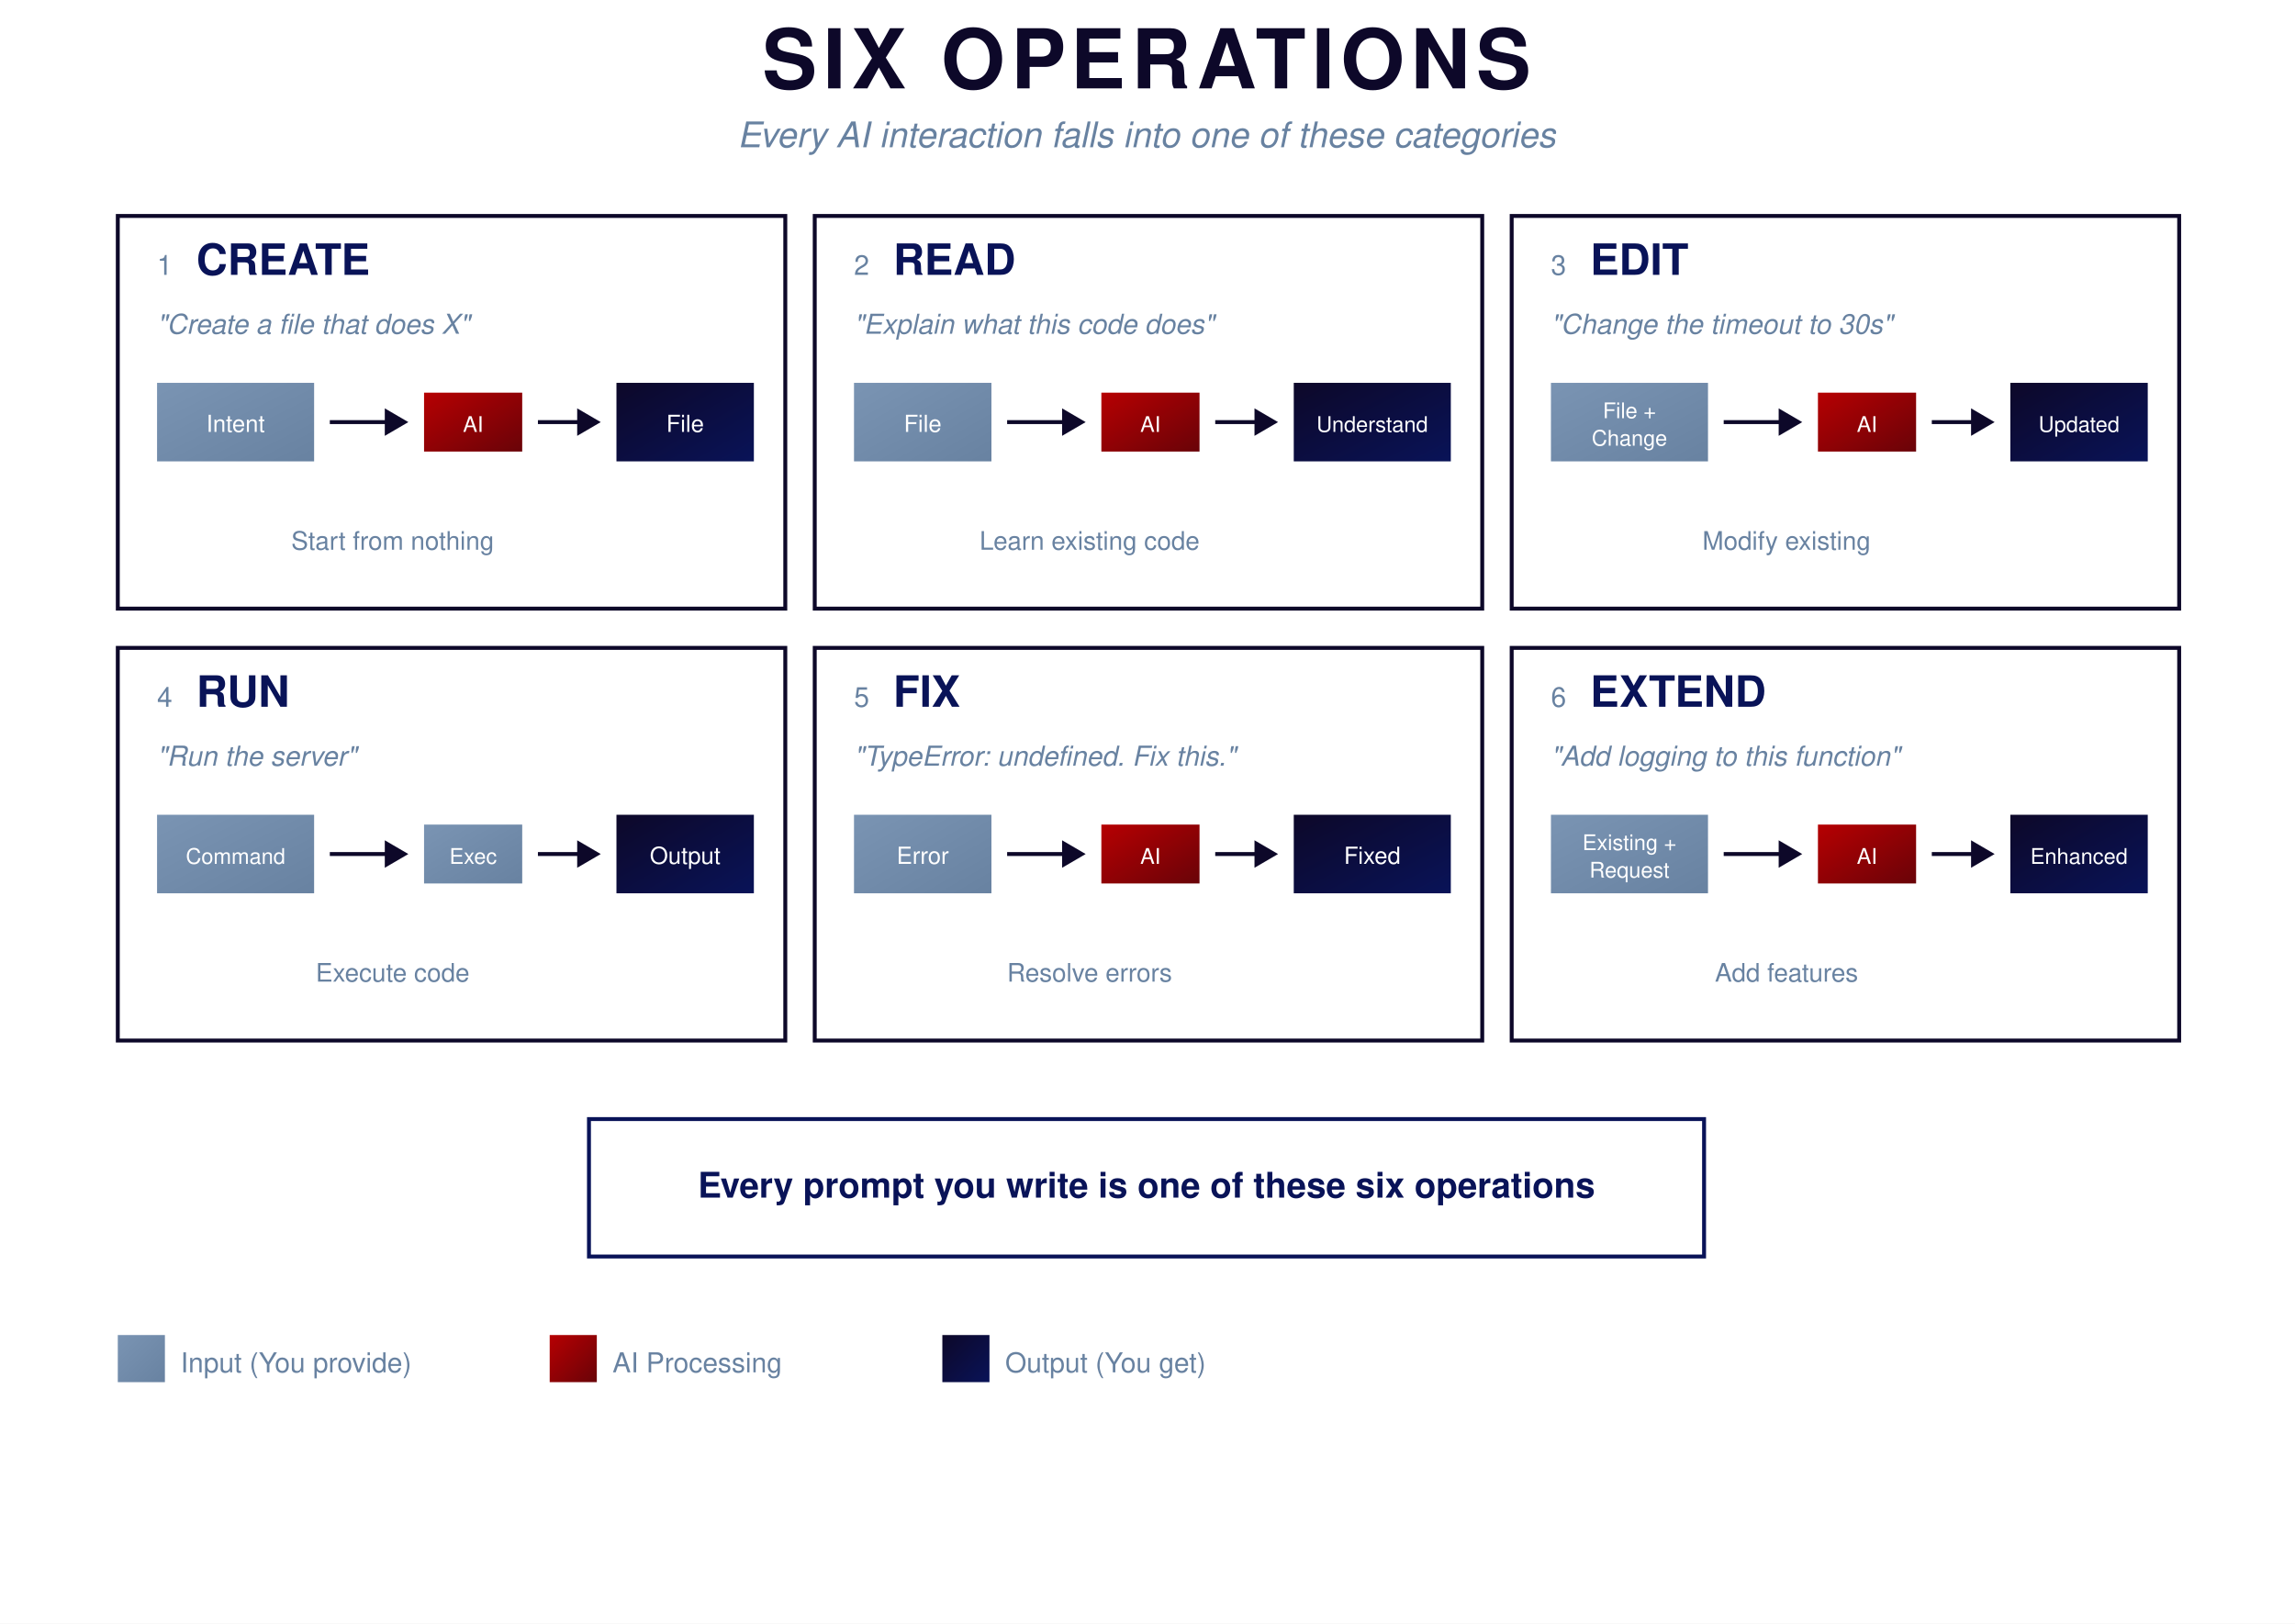
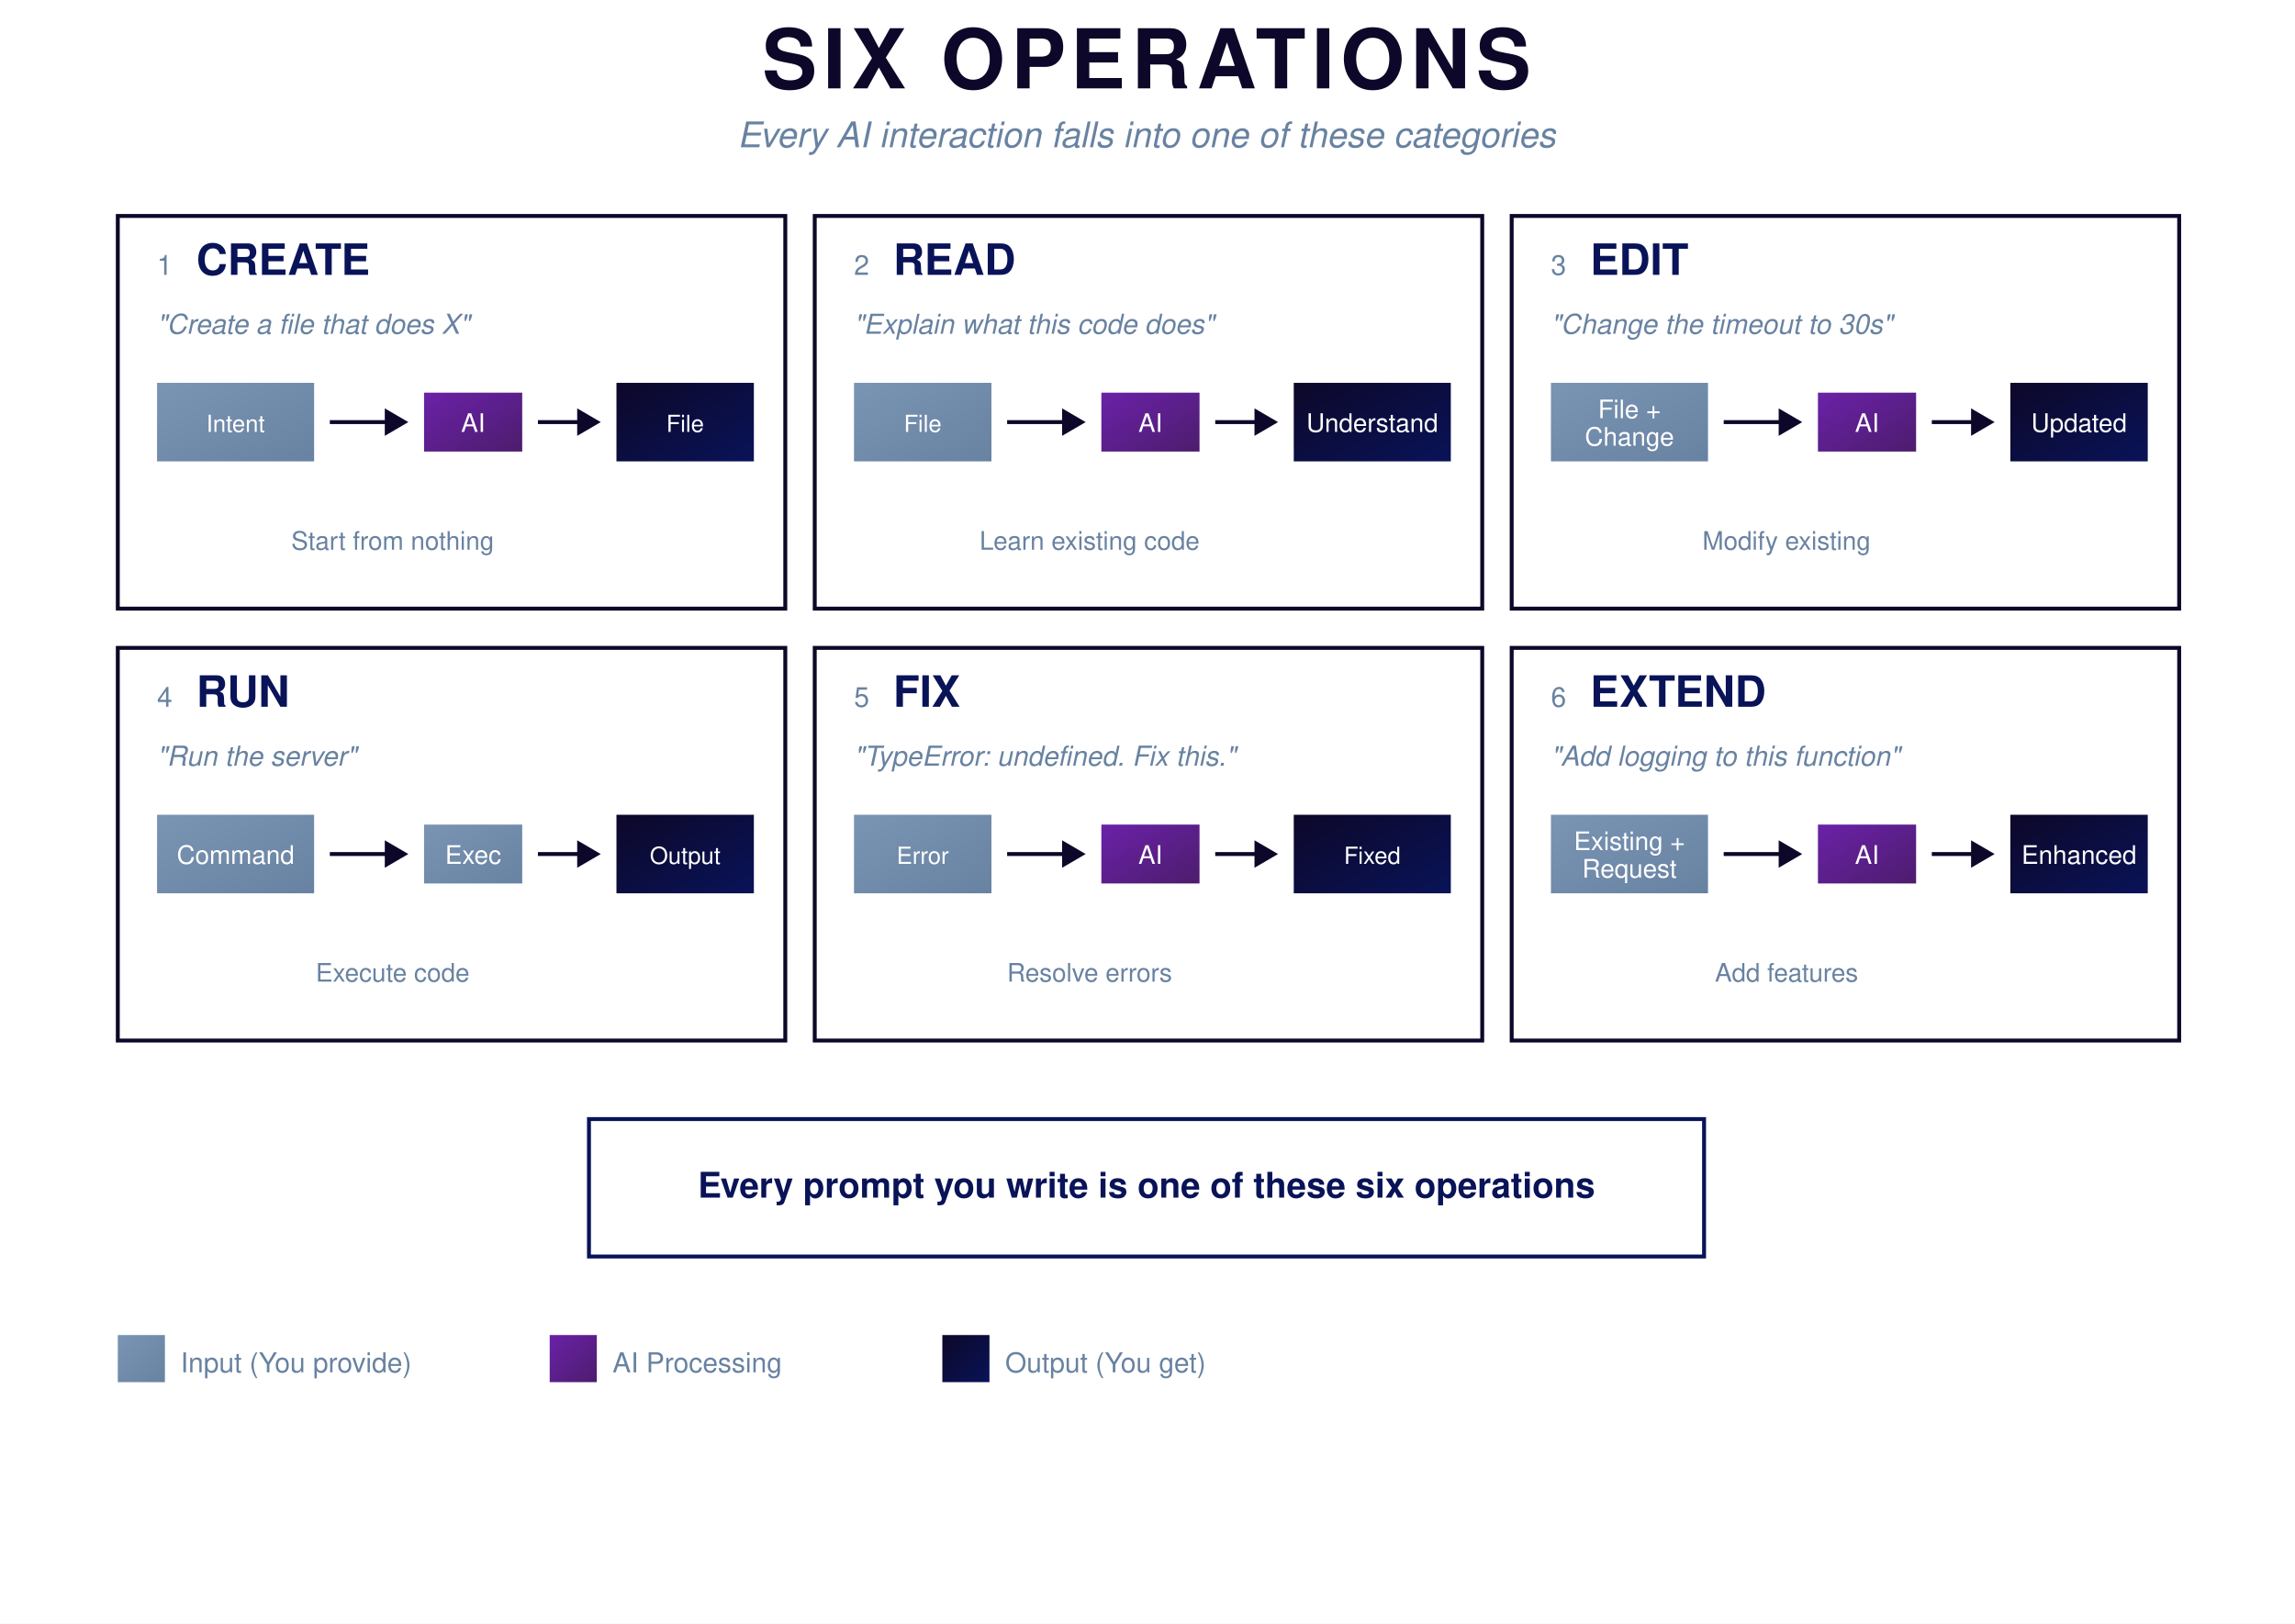
<svg xmlns="http://www.w3.org/2000/svg" viewBox="0 0 1169 827" width="1169" height="827">
  <defs>
+     <linearGradient id="goodGreen" x1="0%" y1="0%" x2="100%" y2="100%">
+       <stop offset="0%" style="stop-color:#0a7c42" />
+       <stop offset="100%" style="stop-color:#065a2f" />
+     </linearGradient>
+     <linearGradient id="badRed" x1="0%" y1="0%" x2="100%" y2="100%">
+       <stop offset="0%" style="stop-color:#b60002" />
+       <stop offset="100%" style="stop-color:#690308" />
+     </linearGradient>
    <linearGradient id="deepBlue" x1="0%" y1="0%" x2="100%" y2="100%">
      <stop offset="0%" style="stop-color:#091358" />
      <stop offset="100%" style="stop-color:#0d0829" />
    </linearGradient>
-     <linearGradient id="brightRed" x1="0%" y1="0%" x2="100%" y2="100%">
-       <stop offset="0%" style="stop-color:#b60002" />
-       <stop offset="100%" style="stop-color:#690308" />
+     <linearGradient id="aiPurple" x1="0%" y1="0%" x2="100%" y2="100%">
+       <stop offset="0%" style="stop-color:#6b21a8" />
+       <stop offset="100%" style="stop-color:#4c1d6d" />
    </linearGradient>
    <linearGradient id="steelBlue" x1="0%" y1="0%" x2="100%" y2="100%">
      <stop offset="0%" style="stop-color:#7a94b3" />
      <stop offset="100%" style="stop-color:#6882a1" />
    </linearGradient>
    <linearGradient id="darkNavy" x1="0%" y1="0%" x2="100%" y2="100%">
      <stop offset="0%" style="stop-color:#0d0829" />
      <stop offset="100%" style="stop-color:#091358" />
    </linearGradient>
  </defs>
  <rect width="1169" height="827" fill="#ffffff" />
  <text x="584" y="45" font-family="Helvetica, Arial, sans-serif" font-size="42" font-weight="bold" fill="#0d0829" text-anchor="middle" letter-spacing="3">SIX OPERATIONS</text>
  <text x="584" y="75" font-family="Helvetica, Arial, sans-serif" font-size="18" fill="#6882a1" text-anchor="middle" font-style="italic">Every AI interaction falls into one of these categories</text>
  <rect x="60" y="110" width="340" height="200" fill="#ffffff" stroke="#0d0829" stroke-width="2" />
  <text x="80" y="140" font-family="Helvetica, Arial, sans-serif" font-size="14" fill="#6882a1">1</text>
  <text x="100" y="140" font-family="Helvetica, Arial, sans-serif" font-size="22" font-weight="bold" fill="#091358">CREATE</text>
  <text x="80" y="170" font-family="Helvetica, Arial, sans-serif" font-size="14" fill="#6882a1" font-style="italic">"Create a file that does X"</text>
  <rect x="80" y="195" width="80" height="40" fill="url(#steelBlue)" />
  <text x="120" y="220" font-family="Helvetica, Arial, sans-serif" font-size="12" fill="#ffffff" text-anchor="middle">Intent</text>
  <path d="M 168 215 L 200 215" stroke="#0d0829" stroke-width="2" fill="none" />
  <polygon points="208,215 196,208 196,222" fill="#0d0829" />
-   <rect x="216" y="200" width="50" height="30" fill="url(#brightRed)" />
-   <text x="241" y="220" font-family="Helvetica, Arial, sans-serif" font-size="11" fill="#ffffff" text-anchor="middle">AI</text>
+   <rect x="216" y="200" width="50" height="30" fill="url(#aiPurple)" />
+   <text x="241" y="220" font-family="Helvetica, Arial, sans-serif" font-size="13" fill="#ffffff" text-anchor="middle">AI</text>
  <path d="M 274 215 L 298 215" stroke="#0d0829" stroke-width="2" fill="none" />
  <polygon points="306,215 294,208 294,222" fill="#0d0829" />
  <rect x="314" y="195" width="70" height="40" fill="url(#darkNavy)" />
  <text x="349" y="220" font-family="Helvetica, Arial, sans-serif" font-size="12" fill="#ffffff" text-anchor="middle">File</text>
  <text x="200" y="280" font-family="Helvetica, Arial, sans-serif" font-size="13" fill="#6882a1" text-anchor="middle">Start from nothing</text>
  <rect x="415" y="110" width="340" height="200" fill="#ffffff" stroke="#0d0829" stroke-width="2" />
  <text x="435" y="140" font-family="Helvetica, Arial, sans-serif" font-size="14" fill="#6882a1">2</text>
  <text x="455" y="140" font-family="Helvetica, Arial, sans-serif" font-size="22" font-weight="bold" fill="#091358">READ</text>
  <text x="435" y="170" font-family="Helvetica, Arial, sans-serif" font-size="14" fill="#6882a1" font-style="italic">"Explain what this code does"</text>
  <rect x="435" y="195" width="70" height="40" fill="url(#steelBlue)" />
  <text x="470" y="220" font-family="Helvetica, Arial, sans-serif" font-size="12" fill="#ffffff" text-anchor="middle">File</text>
  <path d="M 513 215 L 545 215" stroke="#0d0829" stroke-width="2" fill="none" />
  <polygon points="553,215 541,208 541,222" fill="#0d0829" />
-   <rect x="561" y="200" width="50" height="30" fill="url(#brightRed)" />
-   <text x="586" y="220" font-family="Helvetica, Arial, sans-serif" font-size="11" fill="#ffffff" text-anchor="middle">AI</text>
+   <rect x="561" y="200" width="50" height="30" fill="url(#aiPurple)" />
+   <text x="586" y="220" font-family="Helvetica, Arial, sans-serif" font-size="13" fill="#ffffff" text-anchor="middle">AI</text>
  <path d="M 619 215 L 643 215" stroke="#0d0829" stroke-width="2" fill="none" />
  <polygon points="651,215 639,208 639,222" fill="#0d0829" />
  <rect x="659" y="195" width="80" height="40" fill="url(#darkNavy)" />
-   <text x="699" y="220" font-family="Helvetica, Arial, sans-serif" font-size="11" fill="#ffffff" text-anchor="middle">Understand</text>
+   <text x="699" y="220" font-family="Helvetica, Arial, sans-serif" font-size="13" fill="#ffffff" text-anchor="middle">Understand</text>
  <text x="555" y="280" font-family="Helvetica, Arial, sans-serif" font-size="13" fill="#6882a1" text-anchor="middle">Learn existing code</text>
  <rect x="770" y="110" width="340" height="200" fill="#ffffff" stroke="#0d0829" stroke-width="2" />
  <text x="790" y="140" font-family="Helvetica, Arial, sans-serif" font-size="14" fill="#6882a1">3</text>
  <text x="810" y="140" font-family="Helvetica, Arial, sans-serif" font-size="22" font-weight="bold" fill="#091358">EDIT</text>
  <text x="790" y="170" font-family="Helvetica, Arial, sans-serif" font-size="14" fill="#6882a1" font-style="italic">"Change the timeout to 30s"</text>
  <rect x="790" y="195" width="80" height="40" fill="url(#steelBlue)" />
-   <text x="830" y="213" font-family="Helvetica, Arial, sans-serif" font-size="11" fill="#ffffff" text-anchor="middle">File +</text>
-   <text x="830" y="227" font-family="Helvetica, Arial, sans-serif" font-size="11" fill="#ffffff" text-anchor="middle">Change</text>
+   <text x="830" y="213" font-family="Helvetica, Arial, sans-serif" font-size="13" fill="#ffffff" text-anchor="middle">File +</text>
+   <text x="830" y="227" font-family="Helvetica, Arial, sans-serif" font-size="13" fill="#ffffff" text-anchor="middle">Change</text>
  <path d="M 878 215 L 910 215" stroke="#0d0829" stroke-width="2" fill="none" />
  <polygon points="918,215 906,208 906,222" fill="#0d0829" />
-   <rect x="926" y="200" width="50" height="30" fill="url(#brightRed)" />
-   <text x="951" y="220" font-family="Helvetica, Arial, sans-serif" font-size="11" fill="#ffffff" text-anchor="middle">AI</text>
+   <rect x="926" y="200" width="50" height="30" fill="url(#aiPurple)" />
+   <text x="951" y="220" font-family="Helvetica, Arial, sans-serif" font-size="13" fill="#ffffff" text-anchor="middle">AI</text>
  <path d="M 984 215 L 1008 215" stroke="#0d0829" stroke-width="2" fill="none" />
  <polygon points="1016,215 1004,208 1004,222" fill="#0d0829" />
  <rect x="1024" y="195" width="70" height="40" fill="url(#darkNavy)" />
-   <text x="1059" y="220" font-family="Helvetica, Arial, sans-serif" font-size="11" fill="#ffffff" text-anchor="middle">Updated</text>
+   <text x="1059" y="220" font-family="Helvetica, Arial, sans-serif" font-size="13" fill="#ffffff" text-anchor="middle">Updated</text>
  <text x="910" y="280" font-family="Helvetica, Arial, sans-serif" font-size="13" fill="#6882a1" text-anchor="middle">Modify existing</text>
  <rect x="60" y="330" width="340" height="200" fill="#ffffff" stroke="#0d0829" stroke-width="2" />
  <text x="80" y="360" font-family="Helvetica, Arial, sans-serif" font-size="14" fill="#6882a1">4</text>
  <text x="100" y="360" font-family="Helvetica, Arial, sans-serif" font-size="22" font-weight="bold" fill="#091358">RUN</text>
  <text x="80" y="390" font-family="Helvetica, Arial, sans-serif" font-size="14" fill="#6882a1" font-style="italic">"Run the server"</text>
  <rect x="80" y="415" width="80" height="40" fill="url(#steelBlue)" />
-   <text x="120" y="440" font-family="Helvetica, Arial, sans-serif" font-size="11" fill="#ffffff" text-anchor="middle">Command</text>
+   <text x="120" y="440" font-family="Helvetica, Arial, sans-serif" font-size="13" fill="#ffffff" text-anchor="middle">Command</text>
  <path d="M 168 435 L 200 435" stroke="#0d0829" stroke-width="2" fill="none" />
  <polygon points="208,435 196,428 196,442" fill="#0d0829" />
  <rect x="216" y="420" width="50" height="30" fill="url(#steelBlue)" />
-   <text x="241" y="440" font-family="Helvetica, Arial, sans-serif" font-size="11" fill="#ffffff" text-anchor="middle">Exec</text>
+   <text x="241" y="440" font-family="Helvetica, Arial, sans-serif" font-size="13" fill="#ffffff" text-anchor="middle">Exec</text>
  <path d="M 274 435 L 298 435" stroke="#0d0829" stroke-width="2" fill="none" />
  <polygon points="306,435 294,428 294,442" fill="#0d0829" />
  <rect x="314" y="415" width="70" height="40" fill="url(#darkNavy)" />
  <text x="349" y="440" font-family="Helvetica, Arial, sans-serif" font-size="12" fill="#ffffff" text-anchor="middle">Output</text>
  <text x="200" y="500" font-family="Helvetica, Arial, sans-serif" font-size="13" fill="#6882a1" text-anchor="middle">Execute code</text>
  <rect x="415" y="330" width="340" height="200" fill="#ffffff" stroke="#0d0829" stroke-width="2" />
  <text x="435" y="360" font-family="Helvetica, Arial, sans-serif" font-size="14" fill="#6882a1">5</text>
  <text x="455" y="360" font-family="Helvetica, Arial, sans-serif" font-size="22" font-weight="bold" fill="#091358">FIX</text>
  <text x="435" y="390" font-family="Helvetica, Arial, sans-serif" font-size="14" fill="#6882a1" font-style="italic">"TypeError: undefined. Fix this."</text>
  <rect x="435" y="415" width="70" height="40" fill="url(#steelBlue)" />
  <text x="470" y="440" font-family="Helvetica, Arial, sans-serif" font-size="12" fill="#ffffff" text-anchor="middle">Error</text>
  <path d="M 513 435 L 545 435" stroke="#0d0829" stroke-width="2" fill="none" />
  <polygon points="553,435 541,428 541,442" fill="#0d0829" />
-   <rect x="561" y="420" width="50" height="30" fill="url(#brightRed)" />
-   <text x="586" y="440" font-family="Helvetica, Arial, sans-serif" font-size="11" fill="#ffffff" text-anchor="middle">AI</text>
+   <rect x="561" y="420" width="50" height="30" fill="url(#aiPurple)" />
+   <text x="586" y="440" font-family="Helvetica, Arial, sans-serif" font-size="13" fill="#ffffff" text-anchor="middle">AI</text>
  <path d="M 619 435 L 643 435" stroke="#0d0829" stroke-width="2" fill="none" />
  <polygon points="651,435 639,428 639,442" fill="#0d0829" />
  <rect x="659" y="415" width="80" height="40" fill="url(#darkNavy)" />
  <text x="699" y="440" font-family="Helvetica, Arial, sans-serif" font-size="12" fill="#ffffff" text-anchor="middle">Fixed</text>
  <text x="555" y="500" font-family="Helvetica, Arial, sans-serif" font-size="13" fill="#6882a1" text-anchor="middle">Resolve errors</text>
  <rect x="770" y="330" width="340" height="200" fill="#ffffff" stroke="#0d0829" stroke-width="2" />
  <text x="790" y="360" font-family="Helvetica, Arial, sans-serif" font-size="14" fill="#6882a1">6</text>
  <text x="810" y="360" font-family="Helvetica, Arial, sans-serif" font-size="22" font-weight="bold" fill="#091358">EXTEND</text>
  <text x="790" y="390" font-family="Helvetica, Arial, sans-serif" font-size="14" fill="#6882a1" font-style="italic">"Add logging to this function"</text>
  <rect x="790" y="415" width="80" height="40" fill="url(#steelBlue)" />
-   <text x="830" y="433" font-family="Helvetica, Arial, sans-serif" font-size="11" fill="#ffffff" text-anchor="middle">Existing +</text>
-   <text x="830" y="447" font-family="Helvetica, Arial, sans-serif" font-size="11" fill="#ffffff" text-anchor="middle">Request</text>
+   <text x="830" y="433" font-family="Helvetica, Arial, sans-serif" font-size="13" fill="#ffffff" text-anchor="middle">Existing +</text>
+   <text x="830" y="447" font-family="Helvetica, Arial, sans-serif" font-size="13" fill="#ffffff" text-anchor="middle">Request</text>
  <path d="M 878 435 L 910 435" stroke="#0d0829" stroke-width="2" fill="none" />
  <polygon points="918,435 906,428 906,442" fill="#0d0829" />
-   <rect x="926" y="420" width="50" height="30" fill="url(#brightRed)" />
-   <text x="951" y="440" font-family="Helvetica, Arial, sans-serif" font-size="11" fill="#ffffff" text-anchor="middle">AI</text>
+   <rect x="926" y="420" width="50" height="30" fill="url(#aiPurple)" />
+   <text x="951" y="440" font-family="Helvetica, Arial, sans-serif" font-size="13" fill="#ffffff" text-anchor="middle">AI</text>
  <path d="M 984 435 L 1008 435" stroke="#0d0829" stroke-width="2" fill="none" />
  <polygon points="1016,435 1004,428 1004,442" fill="#0d0829" />
  <rect x="1024" y="415" width="70" height="40" fill="url(#darkNavy)" />
-   <text x="1059" y="440" font-family="Helvetica, Arial, sans-serif" font-size="11" fill="#ffffff" text-anchor="middle">Enhanced</text>
+   <text x="1059" y="440" font-family="Helvetica, Arial, sans-serif" font-size="13" fill="#ffffff" text-anchor="middle">Enhanced</text>
  <text x="910" y="500" font-family="Helvetica, Arial, sans-serif" font-size="13" fill="#6882a1" text-anchor="middle">Add features</text>
  <rect x="300" y="570" width="568" height="70" fill="#ffffff" stroke="#091358" stroke-width="2" />
  <text x="584" y="610" font-family="Helvetica, Arial, sans-serif" font-size="18" font-weight="bold" fill="#091358" text-anchor="middle">Every prompt you write is one of these six operations</text>
  <rect x="60" y="680" width="24" height="24" fill="url(#steelBlue)" />
  <text x="92" y="699" font-family="Helvetica, Arial, sans-serif" font-size="14" fill="#6882a1">Input (You provide)</text>
-   <rect x="280" y="680" width="24" height="24" fill="url(#brightRed)" />
+   <rect x="280" y="680" width="24" height="24" fill="url(#aiPurple)" />
  <text x="312" y="699" font-family="Helvetica, Arial, sans-serif" font-size="14" fill="#6882a1">AI Processing</text>
  <rect x="480" y="680" width="24" height="24" fill="url(#darkNavy)" />
  <text x="512" y="699" font-family="Helvetica, Arial, sans-serif" font-size="14" fill="#6882a1">Output (You get)</text>
</svg>
